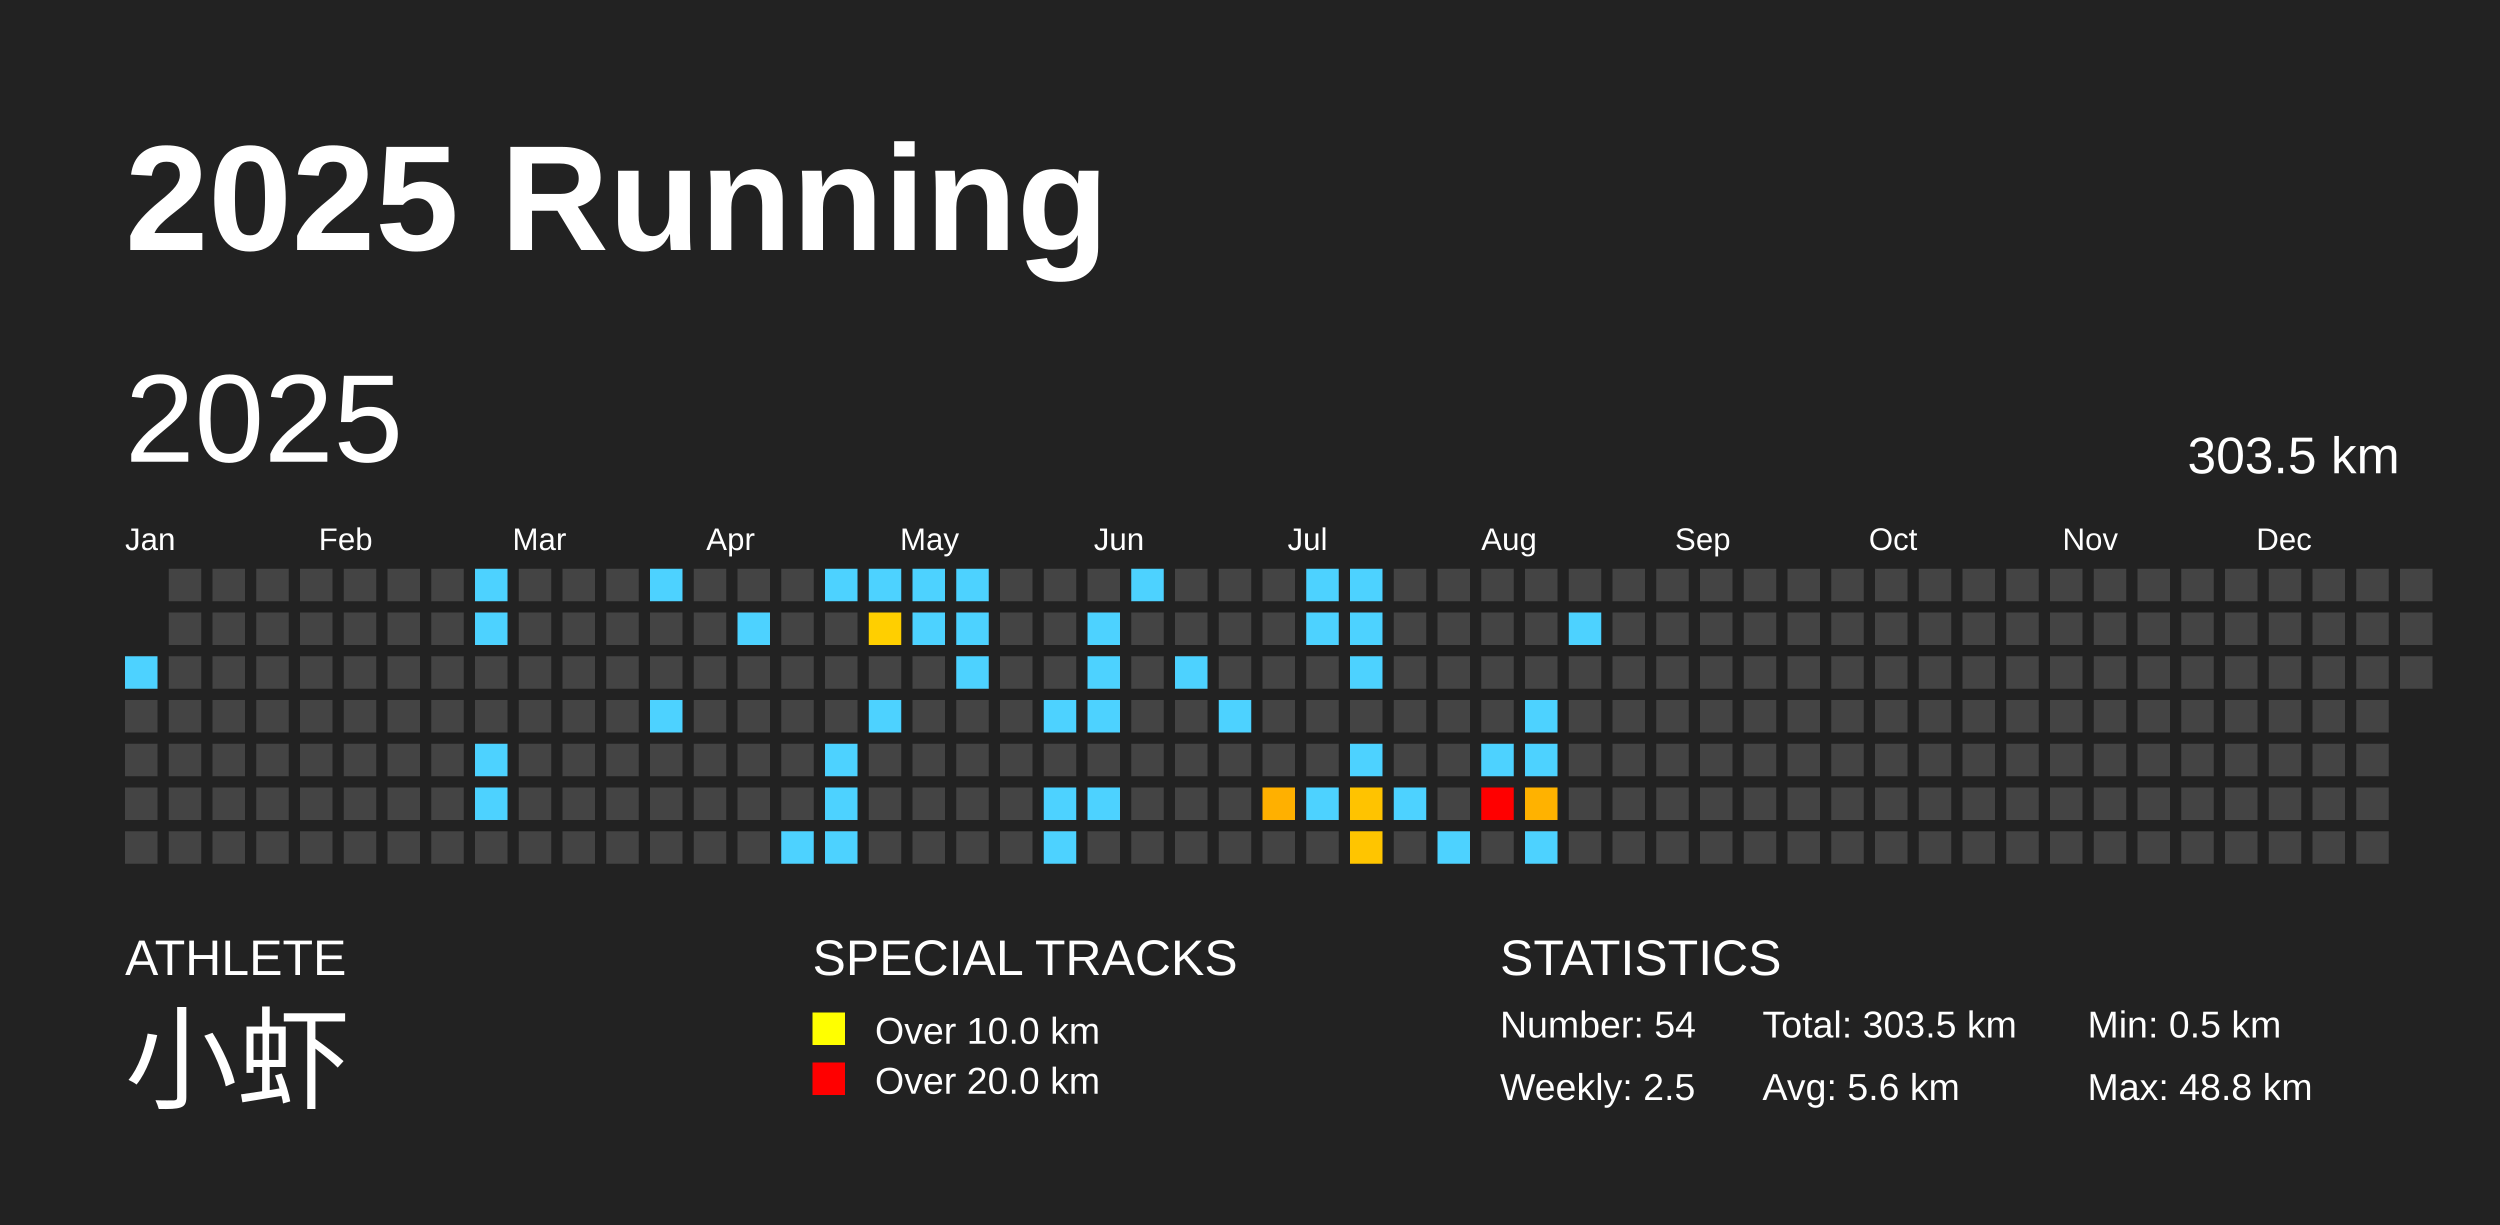
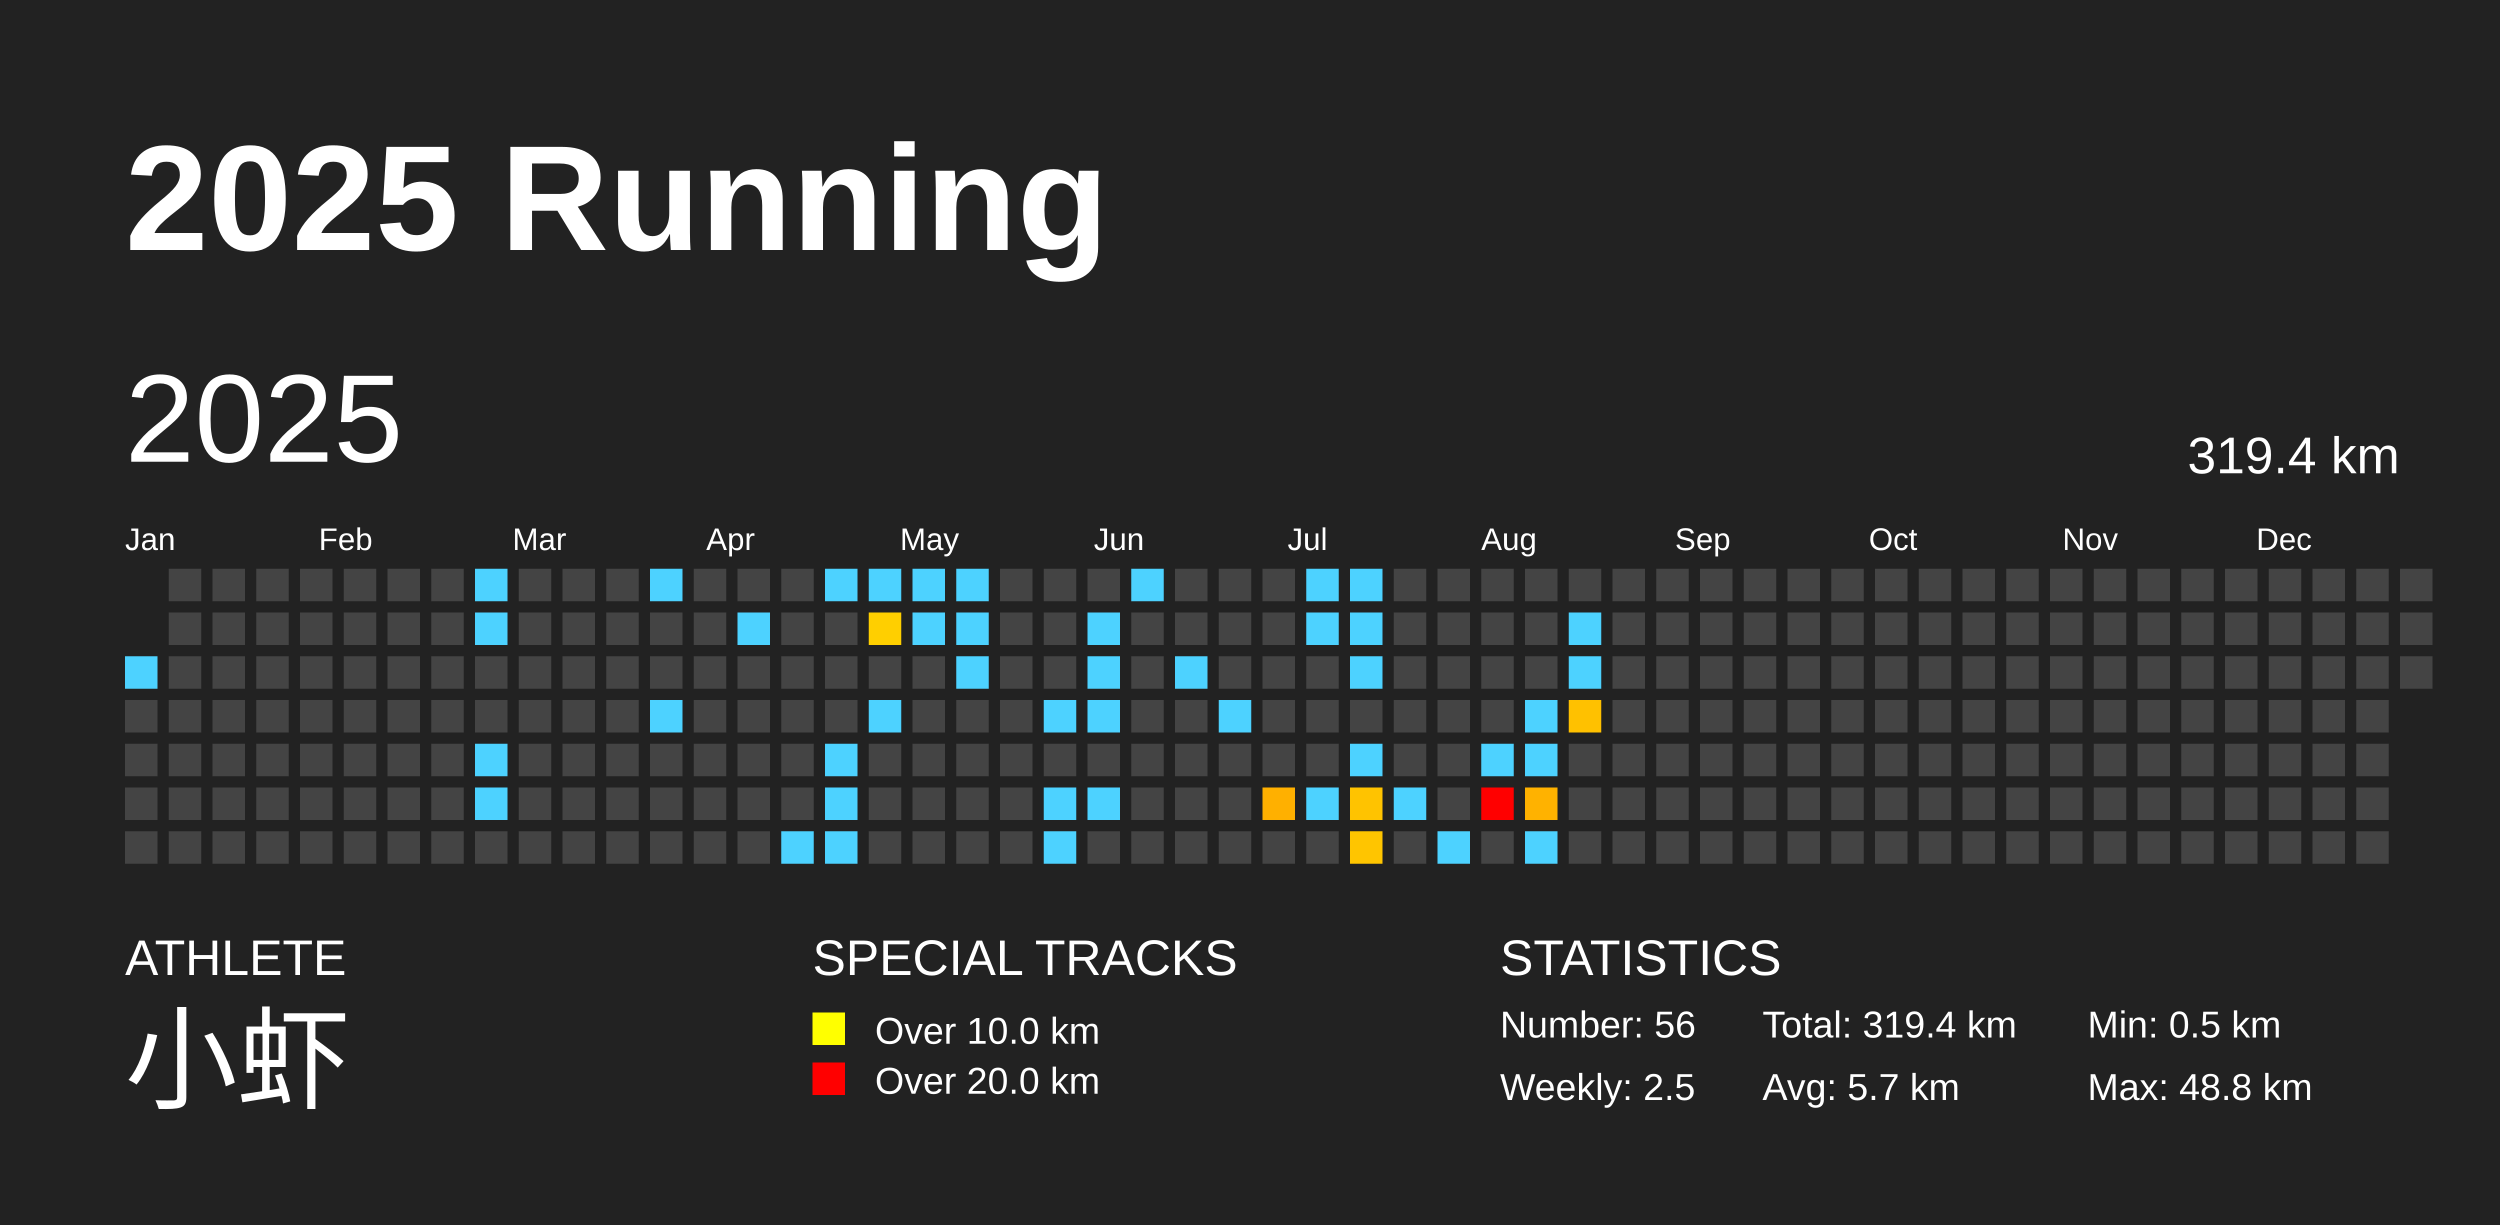
<svg xmlns="http://www.w3.org/2000/svg" baseProfile="full" height="98mm" version="1.1" viewBox="0,0,200,98" width="200mm">
  <defs />
  <rect fill="#222222" height="98" width="200" x="0" y="0" />
  <text fill="#FFFFFF" style="font-size:12px; font-family:Arial; font-weight:bold;" x="10" y="20">2025 Running</text>
  <text fill="#FFFFFF" style="font-size:4px; font-family:Arial" x="10" y="78">ATHLETE</text>
  <text fill="#FFFFFF" style="font-size:9px; font-family:Arial" x="10" y="88">小虾</text>
  <text fill="#FFFFFF" style="font-size:4px; font-family:Arial" x="65" y="78">SPECIAL TRACKS</text>
  <rect fill="yellow" height="2.6" width="2.6" x="65" y="81" />
  <text fill="#FFFFFF" style="font-size:3px; font-family:Arial" x="70" y="83.5">Over 10.0 km</text>
  <rect fill="red" height="2.6" width="2.6" x="65" y="85" />
  <text fill="#FFFFFF" style="font-size:3px; font-family:Arial" x="70" y="87.5">Over 20.0 km</text>
  <text fill="#FFFFFF" style="font-size:4px; font-family:Arial" x="120" y="78">STATISTICS</text>
-   <text fill="#FFFFFF" style="font-size:3px; font-family:Arial" x="120" y="83">Number: 54</text>
+   <text fill="#FFFFFF" style="font-size:3px; font-family:Arial" x="120" y="83">Number: 56</text>
  <text fill="#FFFFFF" style="font-size:3px; font-family:Arial" x="120" y="88">Weekly: 2.5</text>
-   <text fill="#FFFFFF" style="font-size:3px; font-family:Arial" x="141" y="83">Total: 303.5 km</text>
-   <text fill="#FFFFFF" style="font-size:3px; font-family:Arial" x="141" y="88">Avg: 5.6 km</text>
+   <text fill="#FFFFFF" style="font-size:3px; font-family:Arial" x="141" y="83">Total: 319.4 km</text>
+   <text fill="#FFFFFF" style="font-size:3px; font-family:Arial" x="141" y="88">Avg: 5.7 km</text>
  <text fill="#FFFFFF" style="font-size:3px; font-family:Arial" x="167" y="83">Min: 0.5 km</text>
  <text fill="#FFFFFF" style="font-size:3px; font-family:Arial" x="167" y="88">Max: 48.8 km</text>
  <text dominant-baseline="hanging" fill="#FFFFFF" style="font-size:10.0px; font-family:Arial;" x="10" y="30">2025</text>
-   <text dominant-baseline="hanging" fill="#FFFFFF" style="font-size:4.125px; font-family:Arial;" x="175" y="35">303.5 km</text>
+   <text dominant-baseline="hanging" fill="#FFFFFF" style="font-size:4.125px; font-family:Arial;" x="175" y="35">319.4 km</text>
  <text fill="#FFFFFF" style="font-size:2.5px; font-family:Arial" x="10.0" y="44">Jan</text>
  <text fill="#FFFFFF" style="font-size:2.5px; font-family:Arial" x="25.5" y="44">Feb</text>
  <text fill="#FFFFFF" style="font-size:2.5px; font-family:Arial" x="41.0" y="44">Mar</text>
  <text fill="#FFFFFF" style="font-size:2.5px; font-family:Arial" x="56.5" y="44">Apr</text>
  <text fill="#FFFFFF" style="font-size:2.5px; font-family:Arial" x="72.0" y="44">May</text>
  <text fill="#FFFFFF" style="font-size:2.5px; font-family:Arial" x="87.5" y="44">Jun</text>
  <text fill="#FFFFFF" style="font-size:2.5px; font-family:Arial" x="103.0" y="44">Jul</text>
  <text fill="#FFFFFF" style="font-size:2.5px; font-family:Arial" x="118.5" y="44">Aug</text>
  <text fill="#FFFFFF" style="font-size:2.5px; font-family:Arial" x="134.0" y="44">Sep</text>
  <text fill="#FFFFFF" style="font-size:2.5px; font-family:Arial" x="149.5" y="44">Oct</text>
  <text fill="#FFFFFF" style="font-size:2.5px; font-family:Arial" x="165.0" y="44">Nov</text>
  <text fill="#FFFFFF" style="font-size:2.5px; font-family:Arial" x="180.5" y="44">Dec</text>
  <rect fill="#4dd2ff" height="2.6" width="2.6" x="10.0" y="52.5" />
  <rect fill="#444444" height="2.6" width="2.6" x="10.0" y="56.0" />
  <rect fill="#444444" height="2.6" width="2.6" x="10.0" y="59.5" />
  <rect fill="#444444" height="2.6" width="2.6" x="10.0" y="63.0" />
  <rect fill="#444444" height="2.6" width="2.6" x="10.0" y="66.5" />
  <rect fill="#444444" height="2.6" width="2.6" x="13.5" y="45.5" />
  <rect fill="#444444" height="2.6" width="2.6" x="13.5" y="49.0" />
  <rect fill="#444444" height="2.6" width="2.6" x="13.5" y="52.5" />
  <rect fill="#444444" height="2.6" width="2.6" x="13.5" y="56.0" />
  <rect fill="#444444" height="2.6" width="2.6" x="13.5" y="59.5" />
  <rect fill="#444444" height="2.6" width="2.6" x="13.5" y="63.0" />
  <rect fill="#444444" height="2.6" width="2.6" x="13.5" y="66.5" />
  <rect fill="#444444" height="2.6" width="2.6" x="17.0" y="45.5" />
  <rect fill="#444444" height="2.6" width="2.6" x="17.0" y="49.0" />
  <rect fill="#444444" height="2.6" width="2.6" x="17.0" y="52.5" />
  <rect fill="#444444" height="2.6" width="2.6" x="17.0" y="56.0" />
  <rect fill="#444444" height="2.6" width="2.6" x="17.0" y="59.5" />
  <rect fill="#444444" height="2.6" width="2.6" x="17.0" y="63.0" />
  <rect fill="#444444" height="2.6" width="2.6" x="17.0" y="66.5" />
  <rect fill="#444444" height="2.6" width="2.6" x="20.5" y="45.5" />
  <rect fill="#444444" height="2.6" width="2.6" x="20.5" y="49.0" />
  <rect fill="#444444" height="2.6" width="2.6" x="20.5" y="52.5" />
  <rect fill="#444444" height="2.6" width="2.6" x="20.5" y="56.0" />
  <rect fill="#444444" height="2.6" width="2.6" x="20.5" y="59.5" />
  <rect fill="#444444" height="2.6" width="2.6" x="20.5" y="63.0" />
  <rect fill="#444444" height="2.6" width="2.6" x="20.5" y="66.5" />
  <rect fill="#444444" height="2.6" width="2.6" x="24.0" y="45.5" />
  <rect fill="#444444" height="2.6" width="2.6" x="24.0" y="49.0" />
  <rect fill="#444444" height="2.6" width="2.6" x="24.0" y="52.5" />
  <rect fill="#444444" height="2.6" width="2.6" x="24.0" y="56.0" />
  <rect fill="#444444" height="2.6" width="2.6" x="24.0" y="59.5" />
  <rect fill="#444444" height="2.6" width="2.6" x="24.0" y="63.0" />
  <rect fill="#444444" height="2.6" width="2.6" x="24.0" y="66.5" />
  <rect fill="#444444" height="2.6" width="2.6" x="27.5" y="45.5" />
  <rect fill="#444444" height="2.6" width="2.6" x="27.5" y="49.0" />
  <rect fill="#444444" height="2.6" width="2.6" x="27.5" y="52.5" />
  <rect fill="#444444" height="2.6" width="2.6" x="27.5" y="56.0" />
  <rect fill="#444444" height="2.6" width="2.6" x="27.5" y="59.5" />
  <rect fill="#444444" height="2.6" width="2.6" x="27.5" y="63.0" />
  <rect fill="#444444" height="2.6" width="2.6" x="27.5" y="66.5" />
  <rect fill="#444444" height="2.6" width="2.6" x="31.0" y="45.5" />
  <rect fill="#444444" height="2.6" width="2.6" x="31.0" y="49.0" />
  <rect fill="#444444" height="2.6" width="2.6" x="31.0" y="52.5" />
  <rect fill="#444444" height="2.6" width="2.6" x="31.0" y="56.0" />
  <rect fill="#444444" height="2.6" width="2.6" x="31.0" y="59.5" />
  <rect fill="#444444" height="2.6" width="2.6" x="31.0" y="63.0" />
  <rect fill="#444444" height="2.6" width="2.6" x="31.0" y="66.5" />
  <rect fill="#444444" height="2.6" width="2.6" x="34.5" y="45.5" />
  <rect fill="#444444" height="2.6" width="2.6" x="34.5" y="49.0" />
  <rect fill="#444444" height="2.6" width="2.6" x="34.5" y="52.5" />
  <rect fill="#444444" height="2.6" width="2.6" x="34.5" y="56.0" />
  <rect fill="#444444" height="2.6" width="2.6" x="34.5" y="59.5" />
  <rect fill="#444444" height="2.6" width="2.6" x="34.5" y="63.0" />
  <rect fill="#444444" height="2.6" width="2.6" x="34.5" y="66.5" />
  <rect fill="#4dd2ff" height="2.6" width="2.6" x="38.0" y="45.5" />
  <rect fill="#4dd2ff" height="2.6" width="2.6" x="38.0" y="49.0" />
  <rect fill="#444444" height="2.6" width="2.6" x="38.0" y="52.5" />
  <rect fill="#444444" height="2.6" width="2.6" x="38.0" y="56.0" />
  <rect fill="#4dd2ff" height="2.6" width="2.6" x="38.0" y="59.5" />
  <rect fill="#4dd2ff" height="2.6" width="2.6" x="38.0" y="63.0" />
  <rect fill="#444444" height="2.6" width="2.6" x="38.0" y="66.5" />
  <rect fill="#444444" height="2.6" width="2.6" x="41.5" y="45.5" />
  <rect fill="#444444" height="2.6" width="2.6" x="41.5" y="49.0" />
  <rect fill="#444444" height="2.6" width="2.6" x="41.5" y="52.5" />
  <rect fill="#444444" height="2.6" width="2.6" x="41.5" y="56.0" />
  <rect fill="#444444" height="2.6" width="2.6" x="41.5" y="59.5" />
  <rect fill="#444444" height="2.6" width="2.6" x="41.5" y="63.0" />
  <rect fill="#444444" height="2.6" width="2.6" x="41.5" y="66.5" />
  <rect fill="#444444" height="2.6" width="2.6" x="45.0" y="45.5" />
  <rect fill="#444444" height="2.6" width="2.6" x="45.0" y="49.0" />
  <rect fill="#444444" height="2.6" width="2.6" x="45.0" y="52.5" />
  <rect fill="#444444" height="2.6" width="2.6" x="45.0" y="56.0" />
  <rect fill="#444444" height="2.6" width="2.6" x="45.0" y="59.5" />
  <rect fill="#444444" height="2.6" width="2.6" x="45.0" y="63.0" />
  <rect fill="#444444" height="2.6" width="2.6" x="45.0" y="66.5" />
  <rect fill="#444444" height="2.6" width="2.6" x="48.5" y="45.5" />
  <rect fill="#444444" height="2.6" width="2.6" x="48.5" y="49.0" />
  <rect fill="#444444" height="2.6" width="2.6" x="48.5" y="52.5" />
  <rect fill="#444444" height="2.6" width="2.6" x="48.5" y="56.0" />
  <rect fill="#444444" height="2.6" width="2.6" x="48.5" y="59.5" />
  <rect fill="#444444" height="2.6" width="2.6" x="48.5" y="63.0" />
  <rect fill="#444444" height="2.6" width="2.6" x="48.5" y="66.5" />
  <rect fill="#4dd2ff" height="2.6" width="2.6" x="52.0" y="45.5" />
  <rect fill="#444444" height="2.6" width="2.6" x="52.0" y="49.0" />
  <rect fill="#444444" height="2.6" width="2.6" x="52.0" y="52.5" />
  <rect fill="#4dd2ff" height="2.6" width="2.6" x="52.0" y="56.0" />
  <rect fill="#444444" height="2.6" width="2.6" x="52.0" y="59.5" />
  <rect fill="#444444" height="2.6" width="2.6" x="52.0" y="63.0" />
  <rect fill="#444444" height="2.6" width="2.6" x="52.0" y="66.5" />
  <rect fill="#444444" height="2.6" width="2.6" x="55.5" y="45.5" />
  <rect fill="#444444" height="2.6" width="2.6" x="55.5" y="49.0" />
  <rect fill="#444444" height="2.6" width="2.6" x="55.5" y="52.5" />
  <rect fill="#444444" height="2.6" width="2.6" x="55.5" y="56.0" />
  <rect fill="#444444" height="2.6" width="2.6" x="55.5" y="59.5" />
  <rect fill="#444444" height="2.6" width="2.6" x="55.5" y="63.0" />
  <rect fill="#444444" height="2.6" width="2.6" x="55.5" y="66.5" />
  <rect fill="#444444" height="2.6" width="2.6" x="59.0" y="45.5" />
  <rect fill="#4dd2ff" height="2.6" width="2.6" x="59.0" y="49.0" />
  <rect fill="#444444" height="2.6" width="2.6" x="59.0" y="52.5" />
  <rect fill="#444444" height="2.6" width="2.6" x="59.0" y="56.0" />
  <rect fill="#444444" height="2.6" width="2.6" x="59.0" y="59.5" />
  <rect fill="#444444" height="2.6" width="2.6" x="59.0" y="63.0" />
  <rect fill="#444444" height="2.6" width="2.6" x="59.0" y="66.5" />
  <rect fill="#444444" height="2.6" width="2.6" x="62.5" y="45.5" />
  <rect fill="#444444" height="2.6" width="2.6" x="62.5" y="49.0" />
  <rect fill="#444444" height="2.6" width="2.6" x="62.5" y="52.5" />
  <rect fill="#444444" height="2.6" width="2.6" x="62.5" y="56.0" />
  <rect fill="#444444" height="2.6" width="2.6" x="62.5" y="59.5" />
  <rect fill="#444444" height="2.6" width="2.6" x="62.5" y="63.0" />
  <rect fill="#4dd2ff" height="2.6" width="2.6" x="62.5" y="66.5" />
  <rect fill="#4dd2ff" height="2.6" width="2.6" x="66.0" y="45.5" />
  <rect fill="#444444" height="2.6" width="2.6" x="66.0" y="49.0" />
  <rect fill="#444444" height="2.6" width="2.6" x="66.0" y="52.5" />
  <rect fill="#444444" height="2.6" width="2.6" x="66.0" y="56.0" />
  <rect fill="#4dd2ff" height="2.6" width="2.6" x="66.0" y="59.5" />
  <rect fill="#4dd2ff" height="2.6" width="2.6" x="66.0" y="63.0" />
  <rect fill="#4dd2ff" height="2.6" width="2.6" x="66.0" y="66.5" />
  <rect fill="#4dd2ff" height="2.6" width="2.6" x="69.5" y="45.5" />
  <rect fill="#ffcf00" height="2.6" width="2.6" x="69.5" y="49.0" />
  <rect fill="#444444" height="2.6" width="2.6" x="69.5" y="52.5" />
  <rect fill="#4dd2ff" height="2.6" width="2.6" x="69.5" y="56.0" />
  <rect fill="#444444" height="2.6" width="2.6" x="69.5" y="59.5" />
  <rect fill="#444444" height="2.6" width="2.6" x="69.5" y="63.0" />
  <rect fill="#444444" height="2.6" width="2.6" x="69.5" y="66.5" />
  <rect fill="#4dd2ff" height="2.6" width="2.6" x="73.0" y="45.5" />
  <rect fill="#4dd2ff" height="2.6" width="2.6" x="73.0" y="49.0" />
  <rect fill="#444444" height="2.6" width="2.6" x="73.0" y="52.5" />
  <rect fill="#444444" height="2.6" width="2.6" x="73.0" y="56.0" />
  <rect fill="#444444" height="2.6" width="2.6" x="73.0" y="59.5" />
  <rect fill="#444444" height="2.6" width="2.6" x="73.0" y="63.0" />
  <rect fill="#444444" height="2.6" width="2.6" x="73.0" y="66.5" />
  <rect fill="#4dd2ff" height="2.6" width="2.6" x="76.5" y="45.5" />
  <rect fill="#4dd2ff" height="2.6" width="2.6" x="76.5" y="49.0" />
  <rect fill="#4dd2ff" height="2.6" width="2.6" x="76.5" y="52.5" />
  <rect fill="#444444" height="2.6" width="2.6" x="76.5" y="56.0" />
  <rect fill="#444444" height="2.6" width="2.6" x="76.5" y="59.5" />
  <rect fill="#444444" height="2.6" width="2.6" x="76.5" y="63.0" />
  <rect fill="#444444" height="2.6" width="2.6" x="76.5" y="66.5" />
  <rect fill="#444444" height="2.6" width="2.6" x="80.0" y="45.5" />
  <rect fill="#444444" height="2.6" width="2.6" x="80.0" y="49.0" />
  <rect fill="#444444" height="2.6" width="2.6" x="80.0" y="52.5" />
  <rect fill="#444444" height="2.6" width="2.6" x="80.0" y="56.0" />
  <rect fill="#444444" height="2.6" width="2.6" x="80.0" y="59.5" />
  <rect fill="#444444" height="2.6" width="2.6" x="80.0" y="63.0" />
  <rect fill="#444444" height="2.6" width="2.6" x="80.0" y="66.5" />
  <rect fill="#444444" height="2.6" width="2.6" x="83.5" y="45.5" />
  <rect fill="#444444" height="2.6" width="2.6" x="83.5" y="49.0" />
  <rect fill="#444444" height="2.6" width="2.6" x="83.5" y="52.5" />
  <rect fill="#4dd2ff" height="2.6" width="2.6" x="83.5" y="56.0" />
  <rect fill="#444444" height="2.6" width="2.6" x="83.5" y="59.5" />
  <rect fill="#4dd2ff" height="2.6" width="2.6" x="83.5" y="63.0" />
  <rect fill="#4dd2ff" height="2.6" width="2.6" x="83.5" y="66.5" />
  <rect fill="#444444" height="2.6" width="2.6" x="87.0" y="45.5" />
  <rect fill="#4dd2ff" height="2.6" width="2.6" x="87.0" y="49.0" />
  <rect fill="#4dd2ff" height="2.6" width="2.6" x="87.0" y="52.5" />
  <rect fill="#4dd2ff" height="2.6" width="2.6" x="87.0" y="56.0" />
  <rect fill="#444444" height="2.6" width="2.6" x="87.0" y="59.5" />
  <rect fill="#4dd2ff" height="2.6" width="2.6" x="87.0" y="63.0" />
  <rect fill="#444444" height="2.6" width="2.6" x="87.0" y="66.5" />
  <rect fill="#4dd2ff" height="2.6" width="2.6" x="90.5" y="45.5" />
  <rect fill="#444444" height="2.6" width="2.6" x="90.5" y="49.0" />
  <rect fill="#444444" height="2.6" width="2.6" x="90.5" y="52.5" />
  <rect fill="#444444" height="2.6" width="2.6" x="90.5" y="56.0" />
  <rect fill="#444444" height="2.6" width="2.6" x="90.5" y="59.5" />
  <rect fill="#444444" height="2.6" width="2.6" x="90.5" y="63.0" />
  <rect fill="#444444" height="2.6" width="2.6" x="90.5" y="66.5" />
  <rect fill="#444444" height="2.6" width="2.6" x="94.0" y="45.5" />
  <rect fill="#444444" height="2.6" width="2.6" x="94.0" y="49.0" />
  <rect fill="#4dd2ff" height="2.6" width="2.6" x="94.0" y="52.5" />
  <rect fill="#444444" height="2.6" width="2.6" x="94.0" y="56.0" />
  <rect fill="#444444" height="2.6" width="2.6" x="94.0" y="59.5" />
  <rect fill="#444444" height="2.6" width="2.6" x="94.0" y="63.0" />
  <rect fill="#444444" height="2.6" width="2.6" x="94.0" y="66.5" />
  <rect fill="#444444" height="2.6" width="2.6" x="97.5" y="45.5" />
  <rect fill="#444444" height="2.6" width="2.6" x="97.5" y="49.0" />
  <rect fill="#444444" height="2.6" width="2.6" x="97.5" y="52.5" />
  <rect fill="#4dd2ff" height="2.6" width="2.6" x="97.5" y="56.0" />
  <rect fill="#444444" height="2.6" width="2.6" x="97.5" y="59.5" />
  <rect fill="#444444" height="2.6" width="2.6" x="97.5" y="63.0" />
  <rect fill="#444444" height="2.6" width="2.6" x="97.5" y="66.5" />
  <rect fill="#444444" height="2.6" width="2.6" x="101.0" y="45.5" />
  <rect fill="#444444" height="2.6" width="2.6" x="101.0" y="49.0" />
  <rect fill="#444444" height="2.6" width="2.6" x="101.0" y="52.5" />
  <rect fill="#444444" height="2.6" width="2.6" x="101.0" y="56.0" />
  <rect fill="#444444" height="2.6" width="2.6" x="101.0" y="59.5" />
  <rect fill="#ffb000" height="2.6" width="2.6" x="101.0" y="63.0" />
  <rect fill="#444444" height="2.6" width="2.6" x="101.0" y="66.5" />
  <rect fill="#4dd2ff" height="2.6" width="2.6" x="104.5" y="45.5" />
  <rect fill="#4dd2ff" height="2.6" width="2.6" x="104.5" y="49.0" />
  <rect fill="#444444" height="2.6" width="2.6" x="104.5" y="52.5" />
  <rect fill="#444444" height="2.6" width="2.6" x="104.5" y="56.0" />
  <rect fill="#444444" height="2.6" width="2.6" x="104.5" y="59.5" />
  <rect fill="#4dd2ff" height="2.6" width="2.6" x="104.5" y="63.0" />
  <rect fill="#444444" height="2.6" width="2.6" x="104.5" y="66.5" />
  <rect fill="#4dd2ff" height="2.6" width="2.6" x="108.0" y="45.5" />
  <rect fill="#4dd2ff" height="2.6" width="2.6" x="108.0" y="49.0" />
  <rect fill="#4dd2ff" height="2.6" width="2.6" x="108.0" y="52.5" />
  <rect fill="#444444" height="2.6" width="2.6" x="108.0" y="56.0" />
  <rect fill="#4dd2ff" height="2.6" width="2.6" x="108.0" y="59.5" />
  <rect fill="#ffc300" height="2.6" width="2.6" x="108.0" y="63.0" />
  <rect fill="#ffc500" height="2.6" width="2.6" x="108.0" y="66.5" />
  <rect fill="#444444" height="2.6" width="2.6" x="111.5" y="45.5" />
  <rect fill="#444444" height="2.6" width="2.6" x="111.5" y="49.0" />
  <rect fill="#444444" height="2.6" width="2.6" x="111.5" y="52.5" />
  <rect fill="#444444" height="2.6" width="2.6" x="111.5" y="56.0" />
  <rect fill="#444444" height="2.6" width="2.6" x="111.5" y="59.5" />
  <rect fill="#4dd2ff" height="2.6" width="2.6" x="111.5" y="63.0" />
  <rect fill="#444444" height="2.6" width="2.6" x="111.5" y="66.5" />
  <rect fill="#444444" height="2.6" width="2.6" x="115.0" y="45.5" />
  <rect fill="#444444" height="2.6" width="2.6" x="115.0" y="49.0" />
  <rect fill="#444444" height="2.6" width="2.6" x="115.0" y="52.5" />
  <rect fill="#444444" height="2.6" width="2.6" x="115.0" y="56.0" />
  <rect fill="#444444" height="2.6" width="2.6" x="115.0" y="59.5" />
  <rect fill="#444444" height="2.6" width="2.6" x="115.0" y="63.0" />
  <rect fill="#4dd2ff" height="2.6" width="2.6" x="115.0" y="66.5" />
  <rect fill="#444444" height="2.6" width="2.6" x="118.5" y="45.5" />
  <rect fill="#444444" height="2.6" width="2.6" x="118.5" y="49.0" />
  <rect fill="#444444" height="2.6" width="2.6" x="118.5" y="52.5" />
  <rect fill="#444444" height="2.6" width="2.6" x="118.5" y="56.0" />
  <rect fill="#4dd2ff" height="2.6" width="2.6" x="118.5" y="59.5" />
  <rect fill="red" height="2.6" width="2.6" x="118.5" y="63.0" />
  <rect fill="#444444" height="2.6" width="2.6" x="118.5" y="66.5" />
  <rect fill="#444444" height="2.6" width="2.6" x="122.0" y="45.5" />
  <rect fill="#444444" height="2.6" width="2.6" x="122.0" y="49.0" />
  <rect fill="#444444" height="2.6" width="2.6" x="122.0" y="52.5" />
  <rect fill="#4dd2ff" height="2.6" width="2.6" x="122.0" y="56.0" />
  <rect fill="#4dd2ff" height="2.6" width="2.6" x="122.0" y="59.5" />
  <rect fill="#ffb200" height="2.6" width="2.6" x="122.0" y="63.0" />
  <rect fill="#4dd2ff" height="2.6" width="2.6" x="122.0" y="66.5" />
  <rect fill="#444444" height="2.6" width="2.6" x="125.5" y="45.5" />
  <rect fill="#4dd2ff" height="2.6" width="2.6" x="125.5" y="49.0" />
-   <rect fill="#444444" height="2.6" width="2.6" x="125.5" y="52.5" />
-   <rect fill="#444444" height="2.6" width="2.6" x="125.5" y="56.0" />
+   <rect fill="#4dd2ff" height="2.6" width="2.6" x="125.5" y="52.5" />
+   <rect fill="#ffc100" height="2.6" width="2.6" x="125.5" y="56.0" />
  <rect fill="#444444" height="2.6" width="2.6" x="125.5" y="59.5" />
  <rect fill="#444444" height="2.6" width="2.6" x="125.5" y="63.0" />
  <rect fill="#444444" height="2.6" width="2.6" x="125.5" y="66.5" />
  <rect fill="#444444" height="2.6" width="2.6" x="129.0" y="45.5" />
  <rect fill="#444444" height="2.6" width="2.6" x="129.0" y="49.0" />
  <rect fill="#444444" height="2.6" width="2.6" x="129.0" y="52.5" />
  <rect fill="#444444" height="2.6" width="2.6" x="129.0" y="56.0" />
  <rect fill="#444444" height="2.6" width="2.6" x="129.0" y="59.5" />
  <rect fill="#444444" height="2.6" width="2.6" x="129.0" y="63.0" />
  <rect fill="#444444" height="2.6" width="2.6" x="129.0" y="66.5" />
  <rect fill="#444444" height="2.6" width="2.6" x="132.5" y="45.5" />
  <rect fill="#444444" height="2.6" width="2.6" x="132.5" y="49.0" />
  <rect fill="#444444" height="2.6" width="2.6" x="132.5" y="52.5" />
  <rect fill="#444444" height="2.6" width="2.6" x="132.5" y="56.0" />
  <rect fill="#444444" height="2.6" width="2.6" x="132.5" y="59.5" />
  <rect fill="#444444" height="2.6" width="2.6" x="132.5" y="63.0" />
  <rect fill="#444444" height="2.6" width="2.6" x="132.5" y="66.5" />
  <rect fill="#444444" height="2.6" width="2.6" x="136.0" y="45.5" />
  <rect fill="#444444" height="2.6" width="2.6" x="136.0" y="49.0" />
  <rect fill="#444444" height="2.6" width="2.6" x="136.0" y="52.5" />
  <rect fill="#444444" height="2.6" width="2.6" x="136.0" y="56.0" />
  <rect fill="#444444" height="2.6" width="2.6" x="136.0" y="59.5" />
  <rect fill="#444444" height="2.6" width="2.6" x="136.0" y="63.0" />
  <rect fill="#444444" height="2.6" width="2.6" x="136.0" y="66.5" />
  <rect fill="#444444" height="2.6" width="2.6" x="139.5" y="45.5" />
  <rect fill="#444444" height="2.6" width="2.6" x="139.5" y="49.0" />
  <rect fill="#444444" height="2.6" width="2.6" x="139.5" y="52.5" />
  <rect fill="#444444" height="2.6" width="2.6" x="139.5" y="56.0" />
  <rect fill="#444444" height="2.6" width="2.6" x="139.5" y="59.5" />
  <rect fill="#444444" height="2.6" width="2.6" x="139.5" y="63.0" />
  <rect fill="#444444" height="2.6" width="2.6" x="139.5" y="66.5" />
  <rect fill="#444444" height="2.6" width="2.6" x="143.0" y="45.5" />
  <rect fill="#444444" height="2.6" width="2.6" x="143.0" y="49.0" />
  <rect fill="#444444" height="2.6" width="2.6" x="143.0" y="52.5" />
  <rect fill="#444444" height="2.6" width="2.6" x="143.0" y="56.0" />
  <rect fill="#444444" height="2.6" width="2.6" x="143.0" y="59.5" />
  <rect fill="#444444" height="2.6" width="2.6" x="143.0" y="63.0" />
  <rect fill="#444444" height="2.6" width="2.6" x="143.0" y="66.5" />
  <rect fill="#444444" height="2.6" width="2.6" x="146.5" y="45.5" />
  <rect fill="#444444" height="2.6" width="2.6" x="146.5" y="49.0" />
  <rect fill="#444444" height="2.6" width="2.6" x="146.5" y="52.5" />
  <rect fill="#444444" height="2.6" width="2.6" x="146.5" y="56.0" />
  <rect fill="#444444" height="2.6" width="2.6" x="146.5" y="59.5" />
  <rect fill="#444444" height="2.6" width="2.6" x="146.5" y="63.0" />
  <rect fill="#444444" height="2.6" width="2.6" x="146.5" y="66.5" />
  <rect fill="#444444" height="2.6" width="2.6" x="150.0" y="45.5" />
  <rect fill="#444444" height="2.6" width="2.6" x="150.0" y="49.0" />
  <rect fill="#444444" height="2.6" width="2.6" x="150.0" y="52.5" />
  <rect fill="#444444" height="2.6" width="2.6" x="150.0" y="56.0" />
  <rect fill="#444444" height="2.6" width="2.6" x="150.0" y="59.5" />
  <rect fill="#444444" height="2.6" width="2.6" x="150.0" y="63.0" />
  <rect fill="#444444" height="2.6" width="2.6" x="150.0" y="66.5" />
  <rect fill="#444444" height="2.6" width="2.6" x="153.5" y="45.5" />
  <rect fill="#444444" height="2.6" width="2.6" x="153.5" y="49.0" />
  <rect fill="#444444" height="2.6" width="2.6" x="153.5" y="52.5" />
  <rect fill="#444444" height="2.6" width="2.6" x="153.5" y="56.0" />
  <rect fill="#444444" height="2.6" width="2.6" x="153.5" y="59.5" />
  <rect fill="#444444" height="2.6" width="2.6" x="153.5" y="63.0" />
  <rect fill="#444444" height="2.6" width="2.6" x="153.5" y="66.5" />
  <rect fill="#444444" height="2.6" width="2.6" x="157.0" y="45.5" />
  <rect fill="#444444" height="2.6" width="2.6" x="157.0" y="49.0" />
  <rect fill="#444444" height="2.6" width="2.6" x="157.0" y="52.5" />
  <rect fill="#444444" height="2.6" width="2.6" x="157.0" y="56.0" />
  <rect fill="#444444" height="2.6" width="2.6" x="157.0" y="59.5" />
  <rect fill="#444444" height="2.6" width="2.6" x="157.0" y="63.0" />
  <rect fill="#444444" height="2.6" width="2.6" x="157.0" y="66.5" />
  <rect fill="#444444" height="2.6" width="2.6" x="160.5" y="45.5" />
  <rect fill="#444444" height="2.6" width="2.6" x="160.5" y="49.0" />
  <rect fill="#444444" height="2.6" width="2.6" x="160.5" y="52.5" />
  <rect fill="#444444" height="2.6" width="2.6" x="160.5" y="56.0" />
  <rect fill="#444444" height="2.6" width="2.6" x="160.5" y="59.5" />
  <rect fill="#444444" height="2.6" width="2.6" x="160.5" y="63.0" />
  <rect fill="#444444" height="2.6" width="2.6" x="160.5" y="66.5" />
  <rect fill="#444444" height="2.6" width="2.6" x="164.0" y="45.5" />
  <rect fill="#444444" height="2.6" width="2.6" x="164.0" y="49.0" />
  <rect fill="#444444" height="2.6" width="2.6" x="164.0" y="52.5" />
  <rect fill="#444444" height="2.6" width="2.6" x="164.0" y="56.0" />
  <rect fill="#444444" height="2.6" width="2.6" x="164.0" y="59.5" />
  <rect fill="#444444" height="2.6" width="2.6" x="164.0" y="63.0" />
  <rect fill="#444444" height="2.6" width="2.6" x="164.0" y="66.5" />
  <rect fill="#444444" height="2.6" width="2.6" x="167.5" y="45.5" />
  <rect fill="#444444" height="2.6" width="2.6" x="167.5" y="49.0" />
  <rect fill="#444444" height="2.6" width="2.6" x="167.5" y="52.5" />
  <rect fill="#444444" height="2.6" width="2.6" x="167.5" y="56.0" />
  <rect fill="#444444" height="2.6" width="2.6" x="167.5" y="59.5" />
  <rect fill="#444444" height="2.6" width="2.6" x="167.5" y="63.0" />
  <rect fill="#444444" height="2.6" width="2.6" x="167.5" y="66.5" />
  <rect fill="#444444" height="2.6" width="2.6" x="171.0" y="45.5" />
  <rect fill="#444444" height="2.6" width="2.6" x="171.0" y="49.0" />
  <rect fill="#444444" height="2.6" width="2.6" x="171.0" y="52.5" />
  <rect fill="#444444" height="2.6" width="2.6" x="171.0" y="56.0" />
  <rect fill="#444444" height="2.6" width="2.6" x="171.0" y="59.5" />
  <rect fill="#444444" height="2.6" width="2.6" x="171.0" y="63.0" />
  <rect fill="#444444" height="2.6" width="2.6" x="171.0" y="66.5" />
  <rect fill="#444444" height="2.6" width="2.6" x="174.5" y="45.5" />
  <rect fill="#444444" height="2.6" width="2.6" x="174.5" y="49.0" />
  <rect fill="#444444" height="2.6" width="2.6" x="174.5" y="52.5" />
  <rect fill="#444444" height="2.6" width="2.6" x="174.5" y="56.0" />
  <rect fill="#444444" height="2.6" width="2.6" x="174.5" y="59.5" />
  <rect fill="#444444" height="2.6" width="2.6" x="174.5" y="63.0" />
  <rect fill="#444444" height="2.6" width="2.6" x="174.5" y="66.5" />
  <rect fill="#444444" height="2.6" width="2.6" x="178.0" y="45.5" />
  <rect fill="#444444" height="2.6" width="2.6" x="178.0" y="49.0" />
  <rect fill="#444444" height="2.6" width="2.6" x="178.0" y="52.5" />
  <rect fill="#444444" height="2.6" width="2.6" x="178.0" y="56.0" />
  <rect fill="#444444" height="2.6" width="2.6" x="178.0" y="59.5" />
  <rect fill="#444444" height="2.6" width="2.6" x="178.0" y="63.0" />
  <rect fill="#444444" height="2.6" width="2.6" x="178.0" y="66.5" />
  <rect fill="#444444" height="2.6" width="2.6" x="181.5" y="45.5" />
  <rect fill="#444444" height="2.6" width="2.6" x="181.5" y="49.0" />
  <rect fill="#444444" height="2.6" width="2.6" x="181.5" y="52.5" />
  <rect fill="#444444" height="2.6" width="2.6" x="181.5" y="56.0" />
  <rect fill="#444444" height="2.6" width="2.6" x="181.5" y="59.5" />
  <rect fill="#444444" height="2.6" width="2.6" x="181.5" y="63.0" />
  <rect fill="#444444" height="2.6" width="2.6" x="181.5" y="66.5" />
  <rect fill="#444444" height="2.6" width="2.6" x="185.0" y="45.5" />
  <rect fill="#444444" height="2.6" width="2.6" x="185.0" y="49.0" />
  <rect fill="#444444" height="2.6" width="2.6" x="185.0" y="52.5" />
  <rect fill="#444444" height="2.6" width="2.6" x="185.0" y="56.0" />
  <rect fill="#444444" height="2.6" width="2.6" x="185.0" y="59.5" />
  <rect fill="#444444" height="2.6" width="2.6" x="185.0" y="63.0" />
  <rect fill="#444444" height="2.6" width="2.6" x="185.0" y="66.5" />
  <rect fill="#444444" height="2.6" width="2.6" x="188.5" y="45.5" />
  <rect fill="#444444" height="2.6" width="2.6" x="188.5" y="49.0" />
  <rect fill="#444444" height="2.6" width="2.6" x="188.5" y="52.5" />
  <rect fill="#444444" height="2.6" width="2.6" x="188.5" y="56.0" />
  <rect fill="#444444" height="2.6" width="2.6" x="188.5" y="59.5" />
  <rect fill="#444444" height="2.6" width="2.6" x="188.5" y="63.0" />
  <rect fill="#444444" height="2.6" width="2.6" x="188.5" y="66.5" />
  <rect fill="#444444" height="2.6" width="2.6" x="192.0" y="45.5" />
  <rect fill="#444444" height="2.6" width="2.6" x="192.0" y="49.0" />
  <rect fill="#444444" height="2.6" width="2.6" x="192.0" y="52.5" />
</svg>
